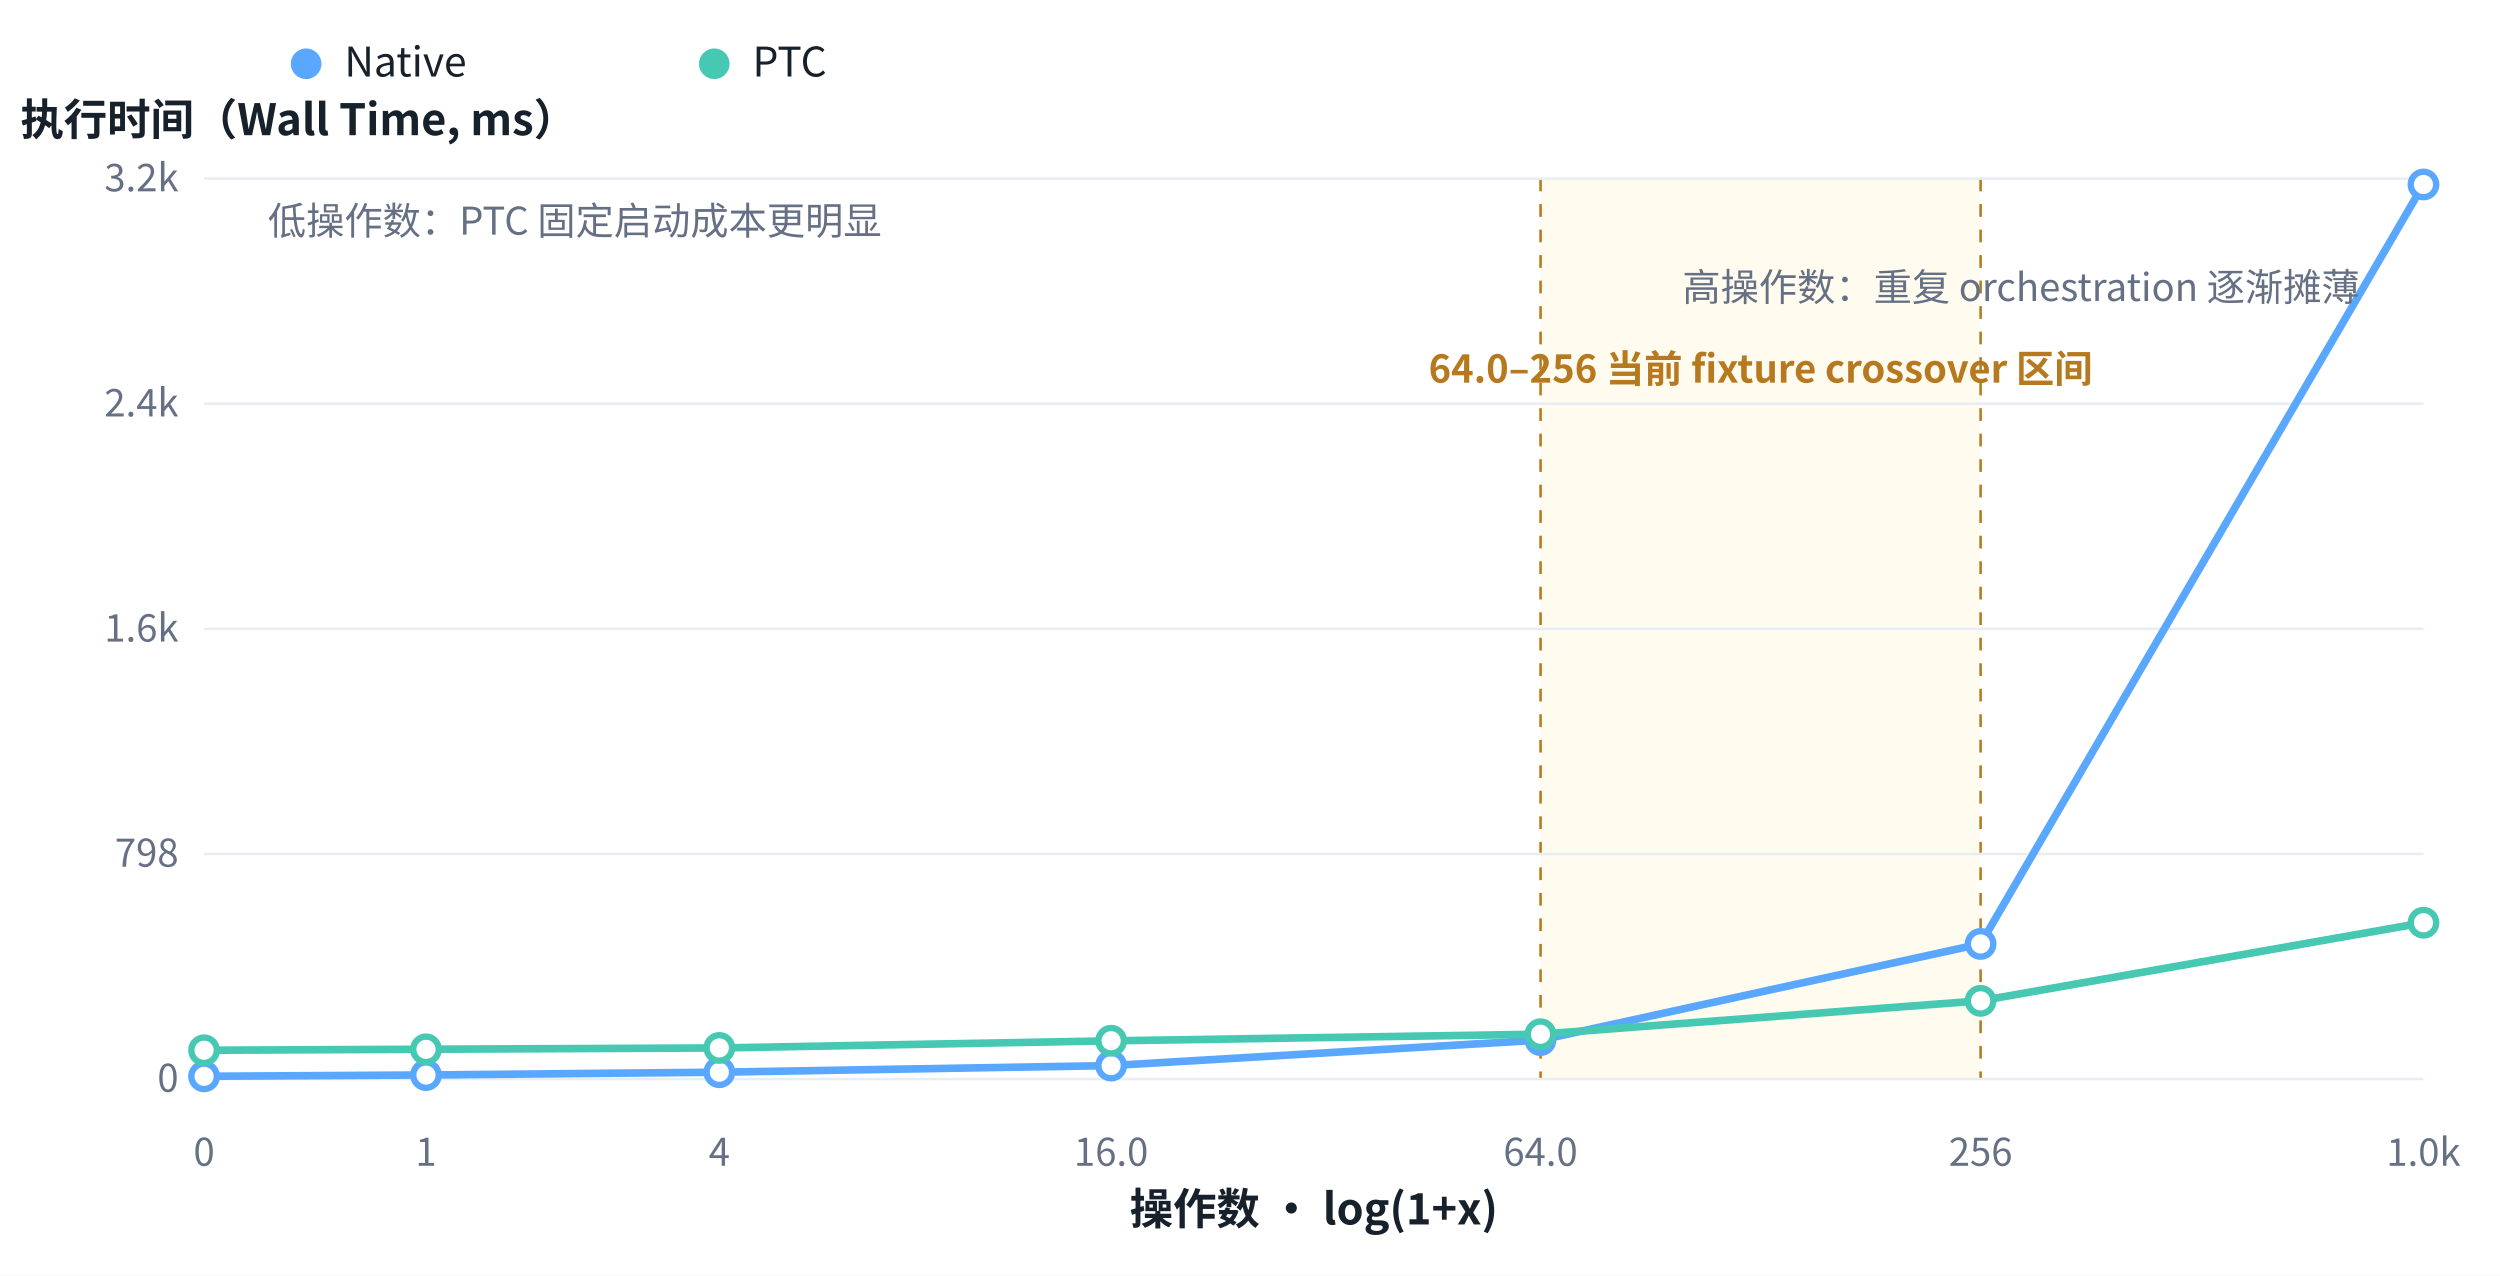
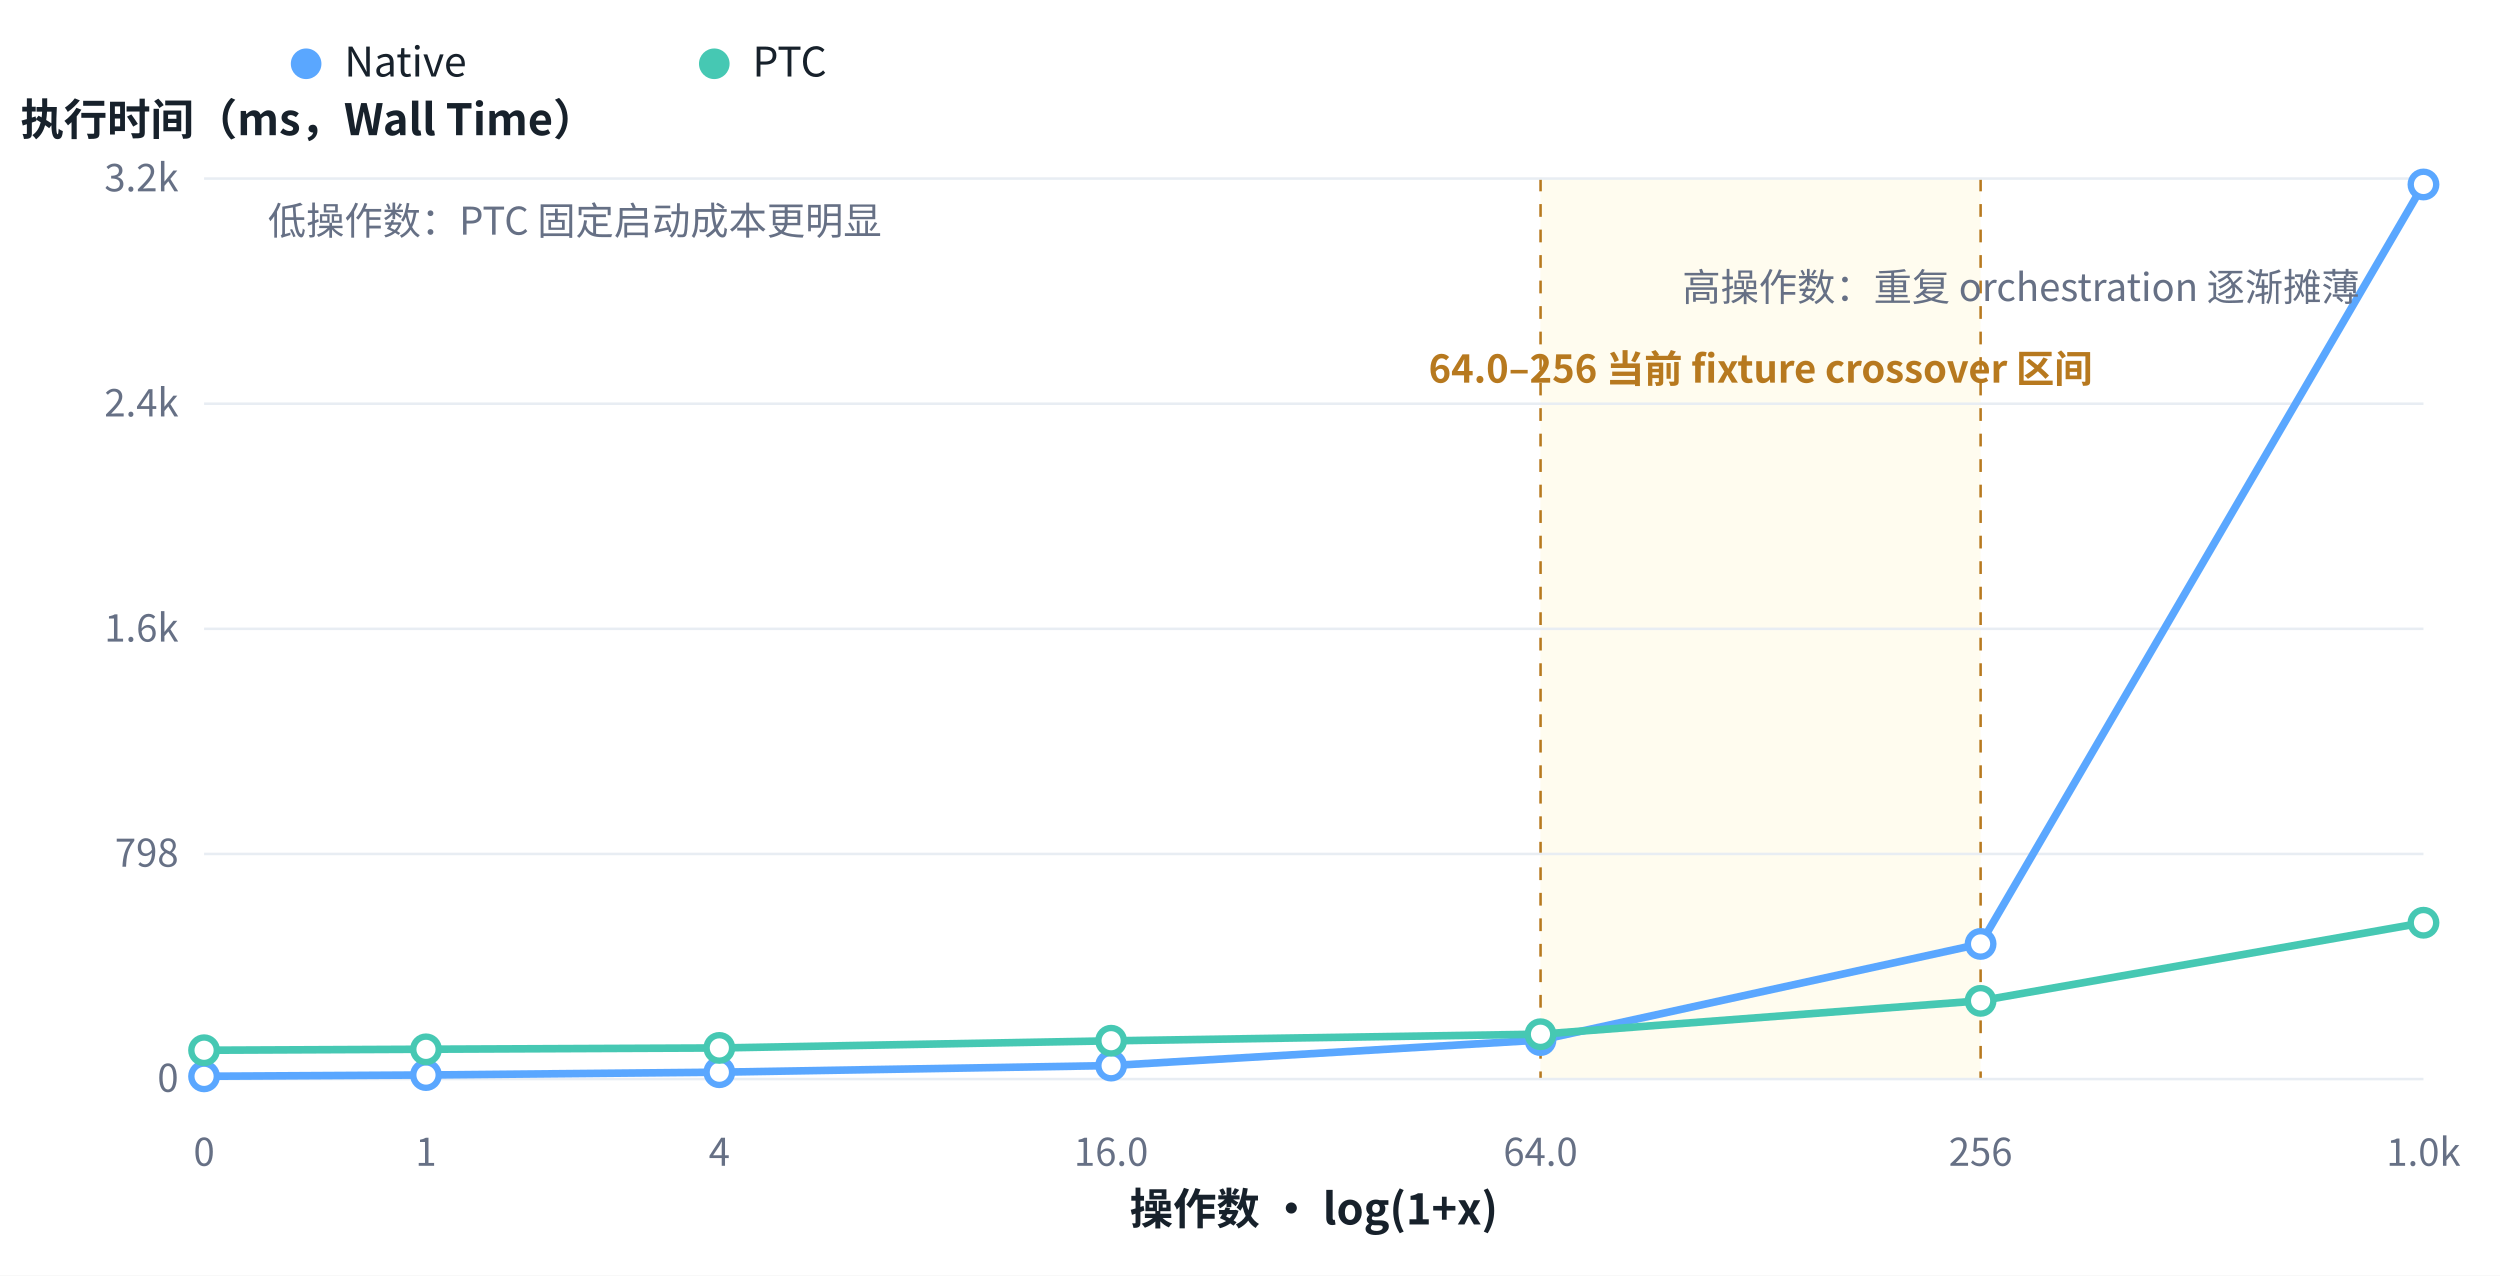
<svg xmlns="http://www.w3.org/2000/svg" viewBox="0 0 980 500" role="img" data-benchmark="C5" data-series-count="2">
  <rect width="980" height="500" fill="#FFFFFF" />
  <defs>
    <marker id="arrow" viewBox="0 0 10 10" refX="8" refY="5" markerWidth="7" markerHeight="7" orient="auto-start-reverse">
      <path d="M 0 0 L 10 5 L 0 10 z" fill="#64748B" />
    </marker>
  </defs>
  <rect x="603.9" y="70" width="172.5" height="353" fill="#FFFBEB" opacity=".8" />
  <line x1="603.9" y1="70" x2="603.9" y2="423" stroke="#B7791F" stroke-dasharray="5 5" />
  <line x1="776.4" y1="70" x2="776.4" y2="423" stroke="#B7791F" stroke-dasharray="5 5" />
  <line x1="80" y1="70.0" x2="950" y2="70.0" stroke="#E8EDF3" />
  <text x="70" y="75.0" fill="#667085" font-size="15" font-weight="400" text-anchor="end" font-family="'Noto Sans CJK SC','PingFang SC','Microsoft YaHei','Segoe UI',system-ui,sans-serif">3.2k</text>
  <line x1="80" y1="158.25" x2="950" y2="158.25" stroke="#E8EDF3" />
  <text x="70" y="163.25" fill="#667085" font-size="15" font-weight="400" text-anchor="end" font-family="'Noto Sans CJK SC','PingFang SC','Microsoft YaHei','Segoe UI',system-ui,sans-serif">2.4k</text>
  <line x1="80" y1="246.5" x2="950" y2="246.5" stroke="#E8EDF3" />
  <text x="70" y="251.5" fill="#667085" font-size="15" font-weight="400" text-anchor="end" font-family="'Noto Sans CJK SC','PingFang SC','Microsoft YaHei','Segoe UI',system-ui,sans-serif">1.6k</text>
  <line x1="80" y1="334.75" x2="950" y2="334.75" stroke="#E8EDF3" />
  <text x="70" y="339.75" fill="#667085" font-size="15" font-weight="400" text-anchor="end" font-family="'Noto Sans CJK SC','PingFang SC','Microsoft YaHei','Segoe UI',system-ui,sans-serif">798</text>
  <line x1="80" y1="423.0" x2="950" y2="423.0" stroke="#E8EDF3" />
  <text x="70" y="428.0" fill="#667085" font-size="15" font-weight="400" text-anchor="end" font-family="'Noto Sans CJK SC','PingFang SC','Microsoft YaHei','Segoe UI',system-ui,sans-serif">0</text>
  <text x="80.0" y="457" fill="#667085" font-size="15" font-weight="400" text-anchor="middle" font-family="'Noto Sans CJK SC','PingFang SC','Microsoft YaHei','Segoe UI',system-ui,sans-serif">0</text>
  <text x="166.988" y="457" fill="#667085" font-size="15" font-weight="400" text-anchor="middle" font-family="'Noto Sans CJK SC','PingFang SC','Microsoft YaHei','Segoe UI',system-ui,sans-serif">1</text>
  <text x="281.979" y="457" fill="#667085" font-size="15" font-weight="400" text-anchor="middle" font-family="'Noto Sans CJK SC','PingFang SC','Microsoft YaHei','Segoe UI',system-ui,sans-serif">4</text>
  <text x="435.559" y="457" fill="#667085" font-size="15" font-weight="400" text-anchor="middle" font-family="'Noto Sans CJK SC','PingFang SC','Microsoft YaHei','Segoe UI',system-ui,sans-serif">16.0</text>
  <text x="603.872" y="457" fill="#667085" font-size="15" font-weight="400" text-anchor="middle" font-family="'Noto Sans CJK SC','PingFang SC','Microsoft YaHei','Segoe UI',system-ui,sans-serif">64.0</text>
  <text x="776.391" y="457" fill="#667085" font-size="15" font-weight="400" text-anchor="middle" font-family="'Noto Sans CJK SC','PingFang SC','Microsoft YaHei','Segoe UI',system-ui,sans-serif">256</text>
  <text x="950.0" y="457" fill="#667085" font-size="15" font-weight="400" text-anchor="middle" font-family="'Noto Sans CJK SC','PingFang SC','Microsoft YaHei','Segoe UI',system-ui,sans-serif">1.0k</text>
  <path d="M80.0,421.9 L167.0,421.4 L282.0,420.3 L435.6,417.7 L603.9,407.7 L776.4,370.0 L950.0,72.3" fill="none" stroke="#5aa7ff" stroke-width="3" stroke-linecap="round" />
  <circle cx="80.0" cy="421.93" r="5" fill="#FFFFFF" stroke="#5aa7ff" stroke-width="2.5" />
  <circle cx="166.988" cy="421.427" r="5" fill="#FFFFFF" stroke="#5aa7ff" stroke-width="2.5" />
  <circle cx="281.979" cy="420.31" r="5" fill="#FFFFFF" stroke="#5aa7ff" stroke-width="2.5" />
  <circle cx="435.559" cy="417.713" r="5" fill="#FFFFFF" stroke="#5aa7ff" stroke-width="2.5" />
  <circle cx="603.872" cy="407.716" r="5" fill="#FFFFFF" stroke="#5aa7ff" stroke-width="2.5" />
  <circle cx="776.391" cy="370.019" r="5" fill="#FFFFFF" stroke="#5aa7ff" stroke-width="2.5" />
  <circle cx="950.0" cy="72.318" r="5" fill="#FFFFFF" stroke="#5aa7ff" stroke-width="2.5" />
  <path d="M80.0,411.7 L167.0,411.3 L282.0,410.8 L435.6,408.0 L603.9,405.4 L776.4,392.3 L950.0,361.7" fill="none" stroke="#46c8b3" stroke-width="3" stroke-linecap="round" />
  <circle cx="80.0" cy="411.696" r="5" fill="#FFFFFF" stroke="#46c8b3" stroke-width="2.5" />
  <circle cx="166.988" cy="411.345" r="5" fill="#FFFFFF" stroke="#46c8b3" stroke-width="2.5" />
  <circle cx="281.979" cy="410.785" r="5" fill="#FFFFFF" stroke="#46c8b3" stroke-width="2.5" />
  <circle cx="435.559" cy="407.965" r="5" fill="#FFFFFF" stroke="#46c8b3" stroke-width="2.5" />
  <circle cx="603.872" cy="405.421" r="5" fill="#FFFFFF" stroke="#46c8b3" stroke-width="2.5" />
  <circle cx="776.391" cy="392.337" r="5" fill="#FFFFFF" stroke="#46c8b3" stroke-width="2.5" />
  <circle cx="950.0" cy="361.711" r="5" fill="#FFFFFF" stroke="#46c8b3" stroke-width="2.5" />
  <text x="515.0" y="480" fill="#17212B" font-size="17" font-weight="700" text-anchor="middle" font-family="'Noto Sans CJK SC','PingFang SC','Microsoft YaHei','Segoe UI',system-ui,sans-serif">操作数 · log(1+x)</text>
-   <text x="8" y="53" fill="#17212B" font-size="17" font-weight="700" text-anchor="start" font-family="'Noto Sans CJK SC','PingFang SC','Microsoft YaHei','Segoe UI',system-ui,sans-serif">执行时间（Wall Time, ms）</text>
+   <text x="8" y="53" fill="#17212B" font-size="17" font-weight="700" text-anchor="start" font-family="'Noto Sans CJK SC','PingFang SC','Microsoft YaHei','Segoe UI',system-ui,sans-serif">执行时间（ms，Wall Time）</text>
  <text x="105" y="92" fill="#667085" font-size="15" font-weight="400" text-anchor="start" font-family="'Noto Sans CJK SC','PingFang SC','Microsoft YaHei','Segoe UI',system-ui,sans-serif">低操作数：PTC 固定启动成本更明显</text>
  <text x="925" y="118" fill="#667085" font-size="15" font-weight="400" text-anchor="end" font-family="'Noto Sans CJK SC','PingFang SC','Microsoft YaHei','Segoe UI',system-ui,sans-serif">高操作数：重复 orchestration 逐渐摊薄</text>
  <text x="690.132" y="150" fill="#B7791F" font-size="15" font-weight="700" text-anchor="middle" font-family="'Noto Sans CJK SC','PingFang SC','Microsoft YaHei','Segoe UI',system-ui,sans-serif">64.0–256 当前 fixture crossover 区间</text>
  <circle cx="120" cy="25" r="6" fill="#5aa7ff" />
  <text x="135" y="30" fill="#17212B" font-size="16" font-weight="400" text-anchor="start" font-family="'Noto Sans CJK SC','PingFang SC','Microsoft YaHei','Segoe UI',system-ui,sans-serif">Native</text>
  <circle cx="280" cy="25" r="6" fill="#46c8b3" />
  <text x="295" y="30" fill="#17212B" font-size="16" font-weight="400" text-anchor="start" font-family="'Noto Sans CJK SC','PingFang SC','Microsoft YaHei','Segoe UI',system-ui,sans-serif">PTC</text>
</svg>
